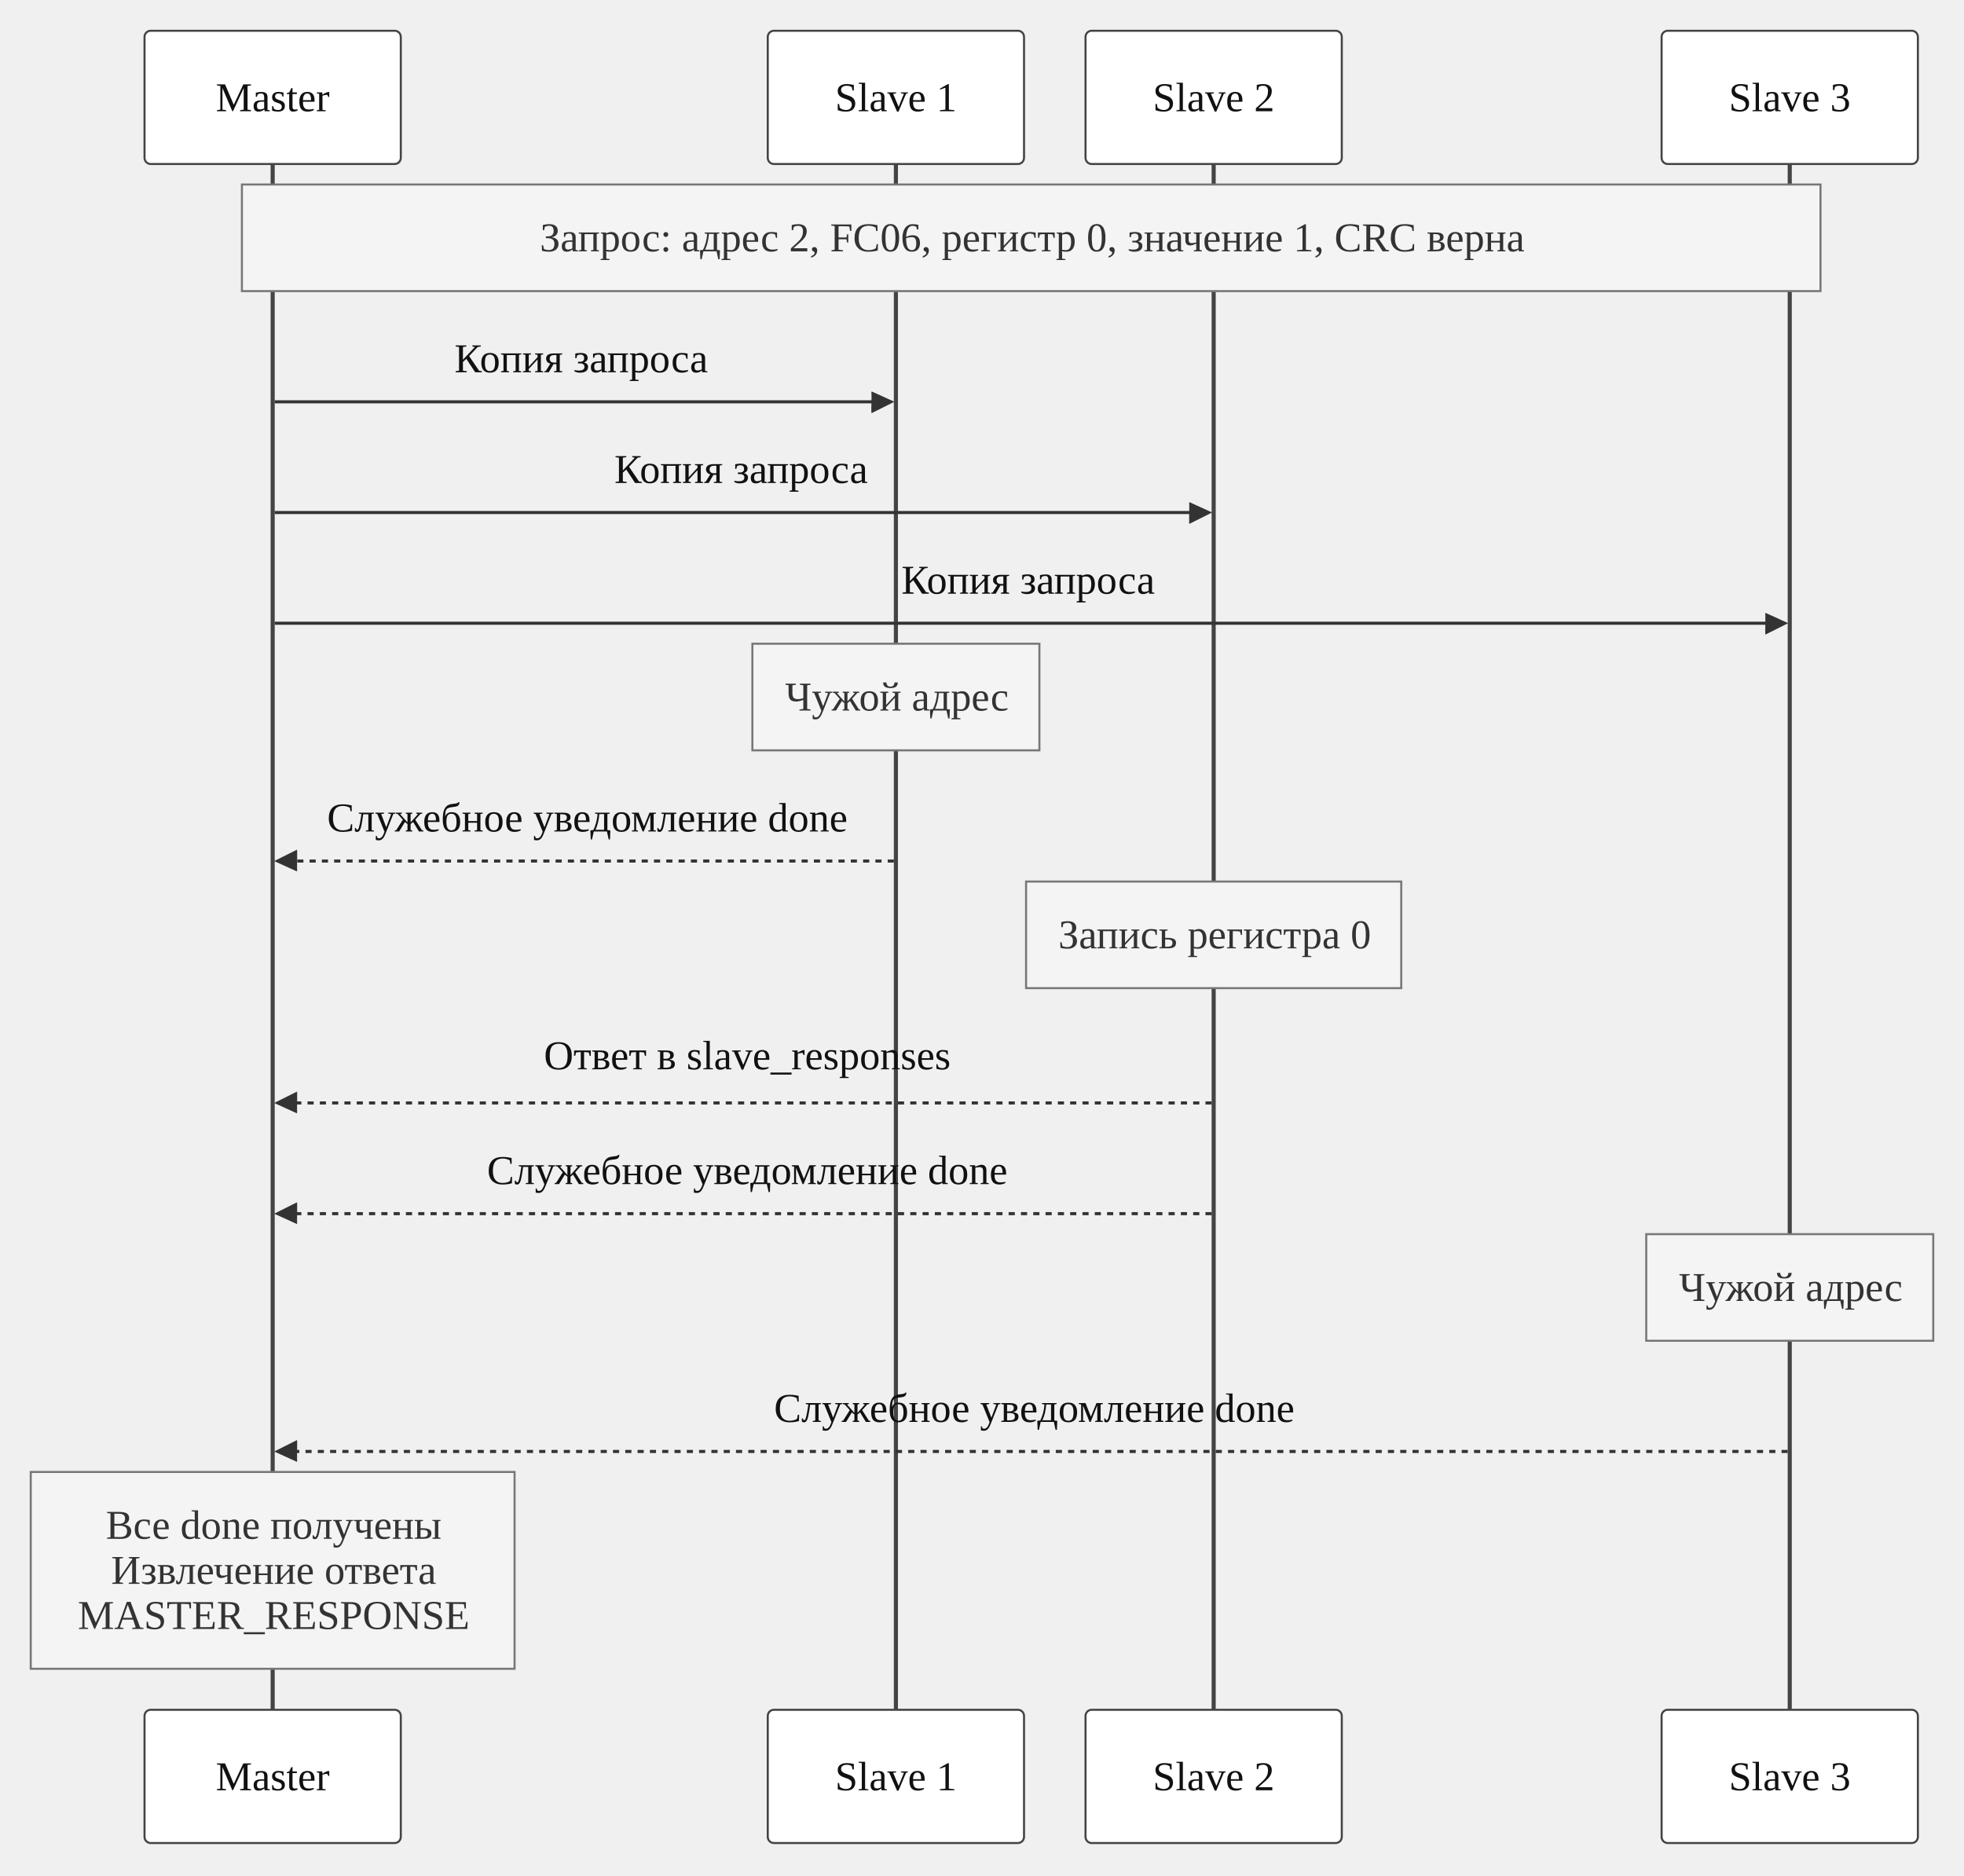
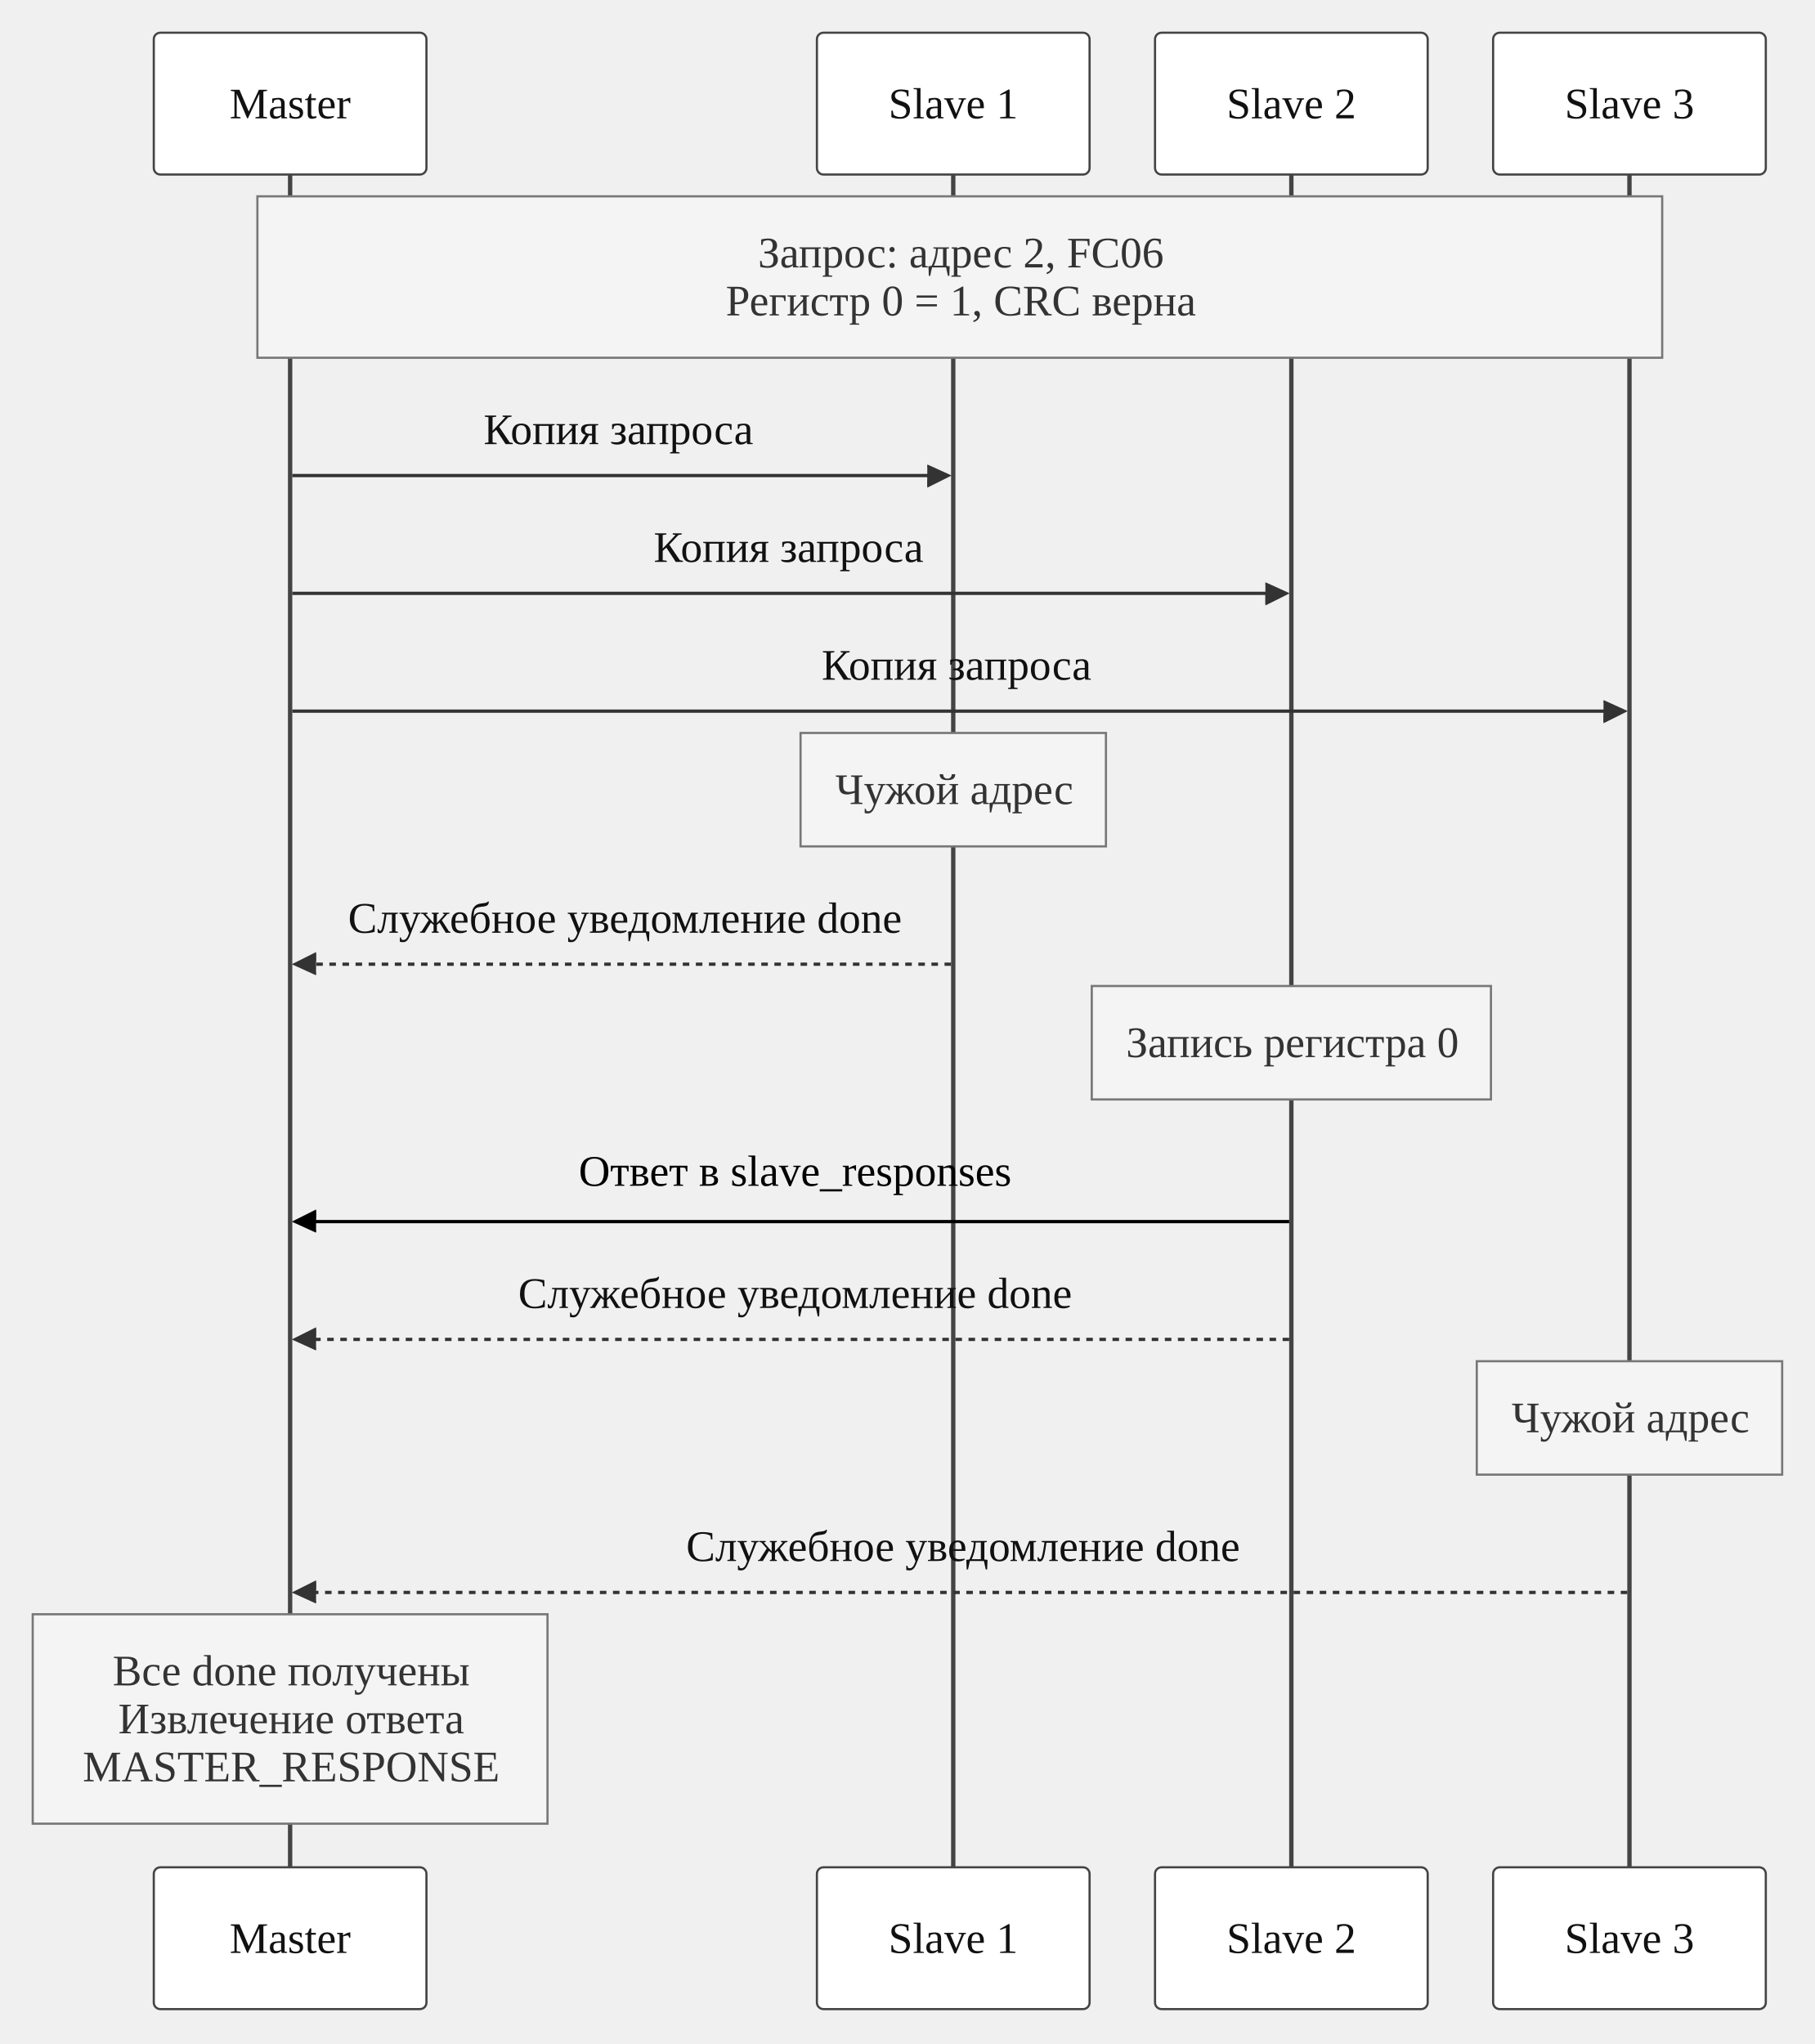
- <svg xmlns="http://www.w3.org/2000/svg" aria-roledescription="sequence" role="graphics-document document" viewBox="-70.5 -15 958 915" height="915" width="958" id="chart">
+ <svg xmlns="http://www.w3.org/2000/svg" aria-roledescription="sequence" role="graphics-document document" viewBox="-70.5 -15 832 937" height="937" width="832" id="chart">
  <g>
-     <rect class="actor actor-bottom" ry="3" rx="3" name="S3" height="65" width="125" stroke="#666" fill="#eaeaea" y="819" x="740" />
-     <text style="text-anchor: middle; font-size: 20px; font-weight: 400; font-family: &quot;Times New Roman&quot;;" class="actor actor-box" alignment-baseline="central" dominant-baseline="central" y="851.5" x="802.5">
-       <tspan dy="0" x="802.5">Slave 3</tspan>
+     <rect class="actor actor-bottom" ry="3" rx="3" name="S3" height="65" width="125" stroke="#666" fill="#eaeaea" y="841" x="614" />
+     <text style="text-anchor: middle; font-size: 20px; font-weight: 400; font-family: &quot;Times New Roman&quot;;" class="actor actor-box" alignment-baseline="central" dominant-baseline="central" y="873.5" x="676.5">
+       <tspan dy="0" x="676.5">Slave 3</tspan>
    </text>
  </g>
  <g>
-     <rect class="actor actor-bottom" ry="3" rx="3" name="S2" height="65" width="125" stroke="#666" fill="#eaeaea" y="819" x="459" />
-     <text style="text-anchor: middle; font-size: 20px; font-weight: 400; font-family: &quot;Times New Roman&quot;;" class="actor actor-box" alignment-baseline="central" dominant-baseline="central" y="851.5" x="521.5">
+     <rect class="actor actor-bottom" ry="3" rx="3" name="S2" height="65" width="125" stroke="#666" fill="#eaeaea" y="841" x="459" />
+     <text style="text-anchor: middle; font-size: 20px; font-weight: 400; font-family: &quot;Times New Roman&quot;;" class="actor actor-box" alignment-baseline="central" dominant-baseline="central" y="873.5" x="521.5">
      <tspan dy="0" x="521.5">Slave 2</tspan>
    </text>
  </g>
  <g>
-     <rect class="actor actor-bottom" ry="3" rx="3" name="S1" height="65" width="125" stroke="#666" fill="#eaeaea" y="819" x="304" />
-     <text style="text-anchor: middle; font-size: 20px; font-weight: 400; font-family: &quot;Times New Roman&quot;;" class="actor actor-box" alignment-baseline="central" dominant-baseline="central" y="851.5" x="366.5">
+     <rect class="actor actor-bottom" ry="3" rx="3" name="S1" height="65" width="125" stroke="#666" fill="#eaeaea" y="841" x="304" />
+     <text style="text-anchor: middle; font-size: 20px; font-weight: 400; font-family: &quot;Times New Roman&quot;;" class="actor actor-box" alignment-baseline="central" dominant-baseline="central" y="873.5" x="366.5">
      <tspan dy="0" x="366.5">Slave 1</tspan>
    </text>
  </g>
  <g>
-     <rect class="actor actor-bottom" ry="3" rx="3" name="M" height="65" width="125" stroke="#666" fill="#eaeaea" y="819" x="0" />
-     <text style="text-anchor: middle; font-size: 20px; font-weight: 400; font-family: &quot;Times New Roman&quot;;" class="actor actor-box" alignment-baseline="central" dominant-baseline="central" y="851.5" x="62.5">
+     <rect class="actor actor-bottom" ry="3" rx="3" name="M" height="65" width="125" stroke="#666" fill="#eaeaea" y="841" x="0" />
+     <text style="text-anchor: middle; font-size: 20px; font-weight: 400; font-family: &quot;Times New Roman&quot;;" class="actor actor-box" alignment-baseline="central" dominant-baseline="central" y="873.5" x="62.5">
      <tspan dy="0" x="62.5">Master</tspan>
    </text>
  </g>
  <g>
-     <line name="S3" stroke="#999" stroke-width="0.5px" class="actor-line 200" y2="819" x2="802.5" y1="65" x1="802.5" id="actor3" />
+     <line name="S3" stroke="#999" stroke-width="0.5px" class="actor-line 200" y2="841" x2="676.5" y1="65" x1="676.5" id="actor3" />
    <g id="root-3">
-       <rect class="actor actor-top" ry="3" rx="3" name="S3" height="65" width="125" stroke="#666" fill="#eaeaea" y="0" x="740" />
-       <text style="text-anchor: middle; font-size: 20px; font-weight: 400; font-family: &quot;Times New Roman&quot;;" class="actor actor-box" alignment-baseline="central" dominant-baseline="central" y="32.5" x="802.5">
-         <tspan dy="0" x="802.5">Slave 3</tspan>
+       <rect class="actor actor-top" ry="3" rx="3" name="S3" height="65" width="125" stroke="#666" fill="#eaeaea" y="0" x="614" />
+       <text style="text-anchor: middle; font-size: 20px; font-weight: 400; font-family: &quot;Times New Roman&quot;;" class="actor actor-box" alignment-baseline="central" dominant-baseline="central" y="32.5" x="676.5">
+         <tspan dy="0" x="676.5">Slave 3</tspan>
      </text>
    </g>
  </g>
  <g>
-     <line name="S2" stroke="#999" stroke-width="0.5px" class="actor-line 200" y2="819" x2="521.5" y1="65" x1="521.5" id="actor2" />
+     <line name="S2" stroke="#999" stroke-width="0.5px" class="actor-line 200" y2="841" x2="521.5" y1="65" x1="521.5" id="actor2" />
    <g id="root-2">
      <rect class="actor actor-top" ry="3" rx="3" name="S2" height="65" width="125" stroke="#666" fill="#eaeaea" y="0" x="459" />
      <text style="text-anchor: middle; font-size: 20px; font-weight: 400; font-family: &quot;Times New Roman&quot;;" class="actor actor-box" alignment-baseline="central" dominant-baseline="central" y="32.5" x="521.5">
        <tspan dy="0" x="521.5">Slave 2</tspan>
      </text>
    </g>
  </g>
  <g>
-     <line name="S1" stroke="#999" stroke-width="0.5px" class="actor-line 200" y2="819" x2="366.5" y1="65" x1="366.5" id="actor1" />
+     <line name="S1" stroke="#999" stroke-width="0.5px" class="actor-line 200" y2="841" x2="366.5" y1="65" x1="366.5" id="actor1" />
    <g id="root-1">
      <rect class="actor actor-top" ry="3" rx="3" name="S1" height="65" width="125" stroke="#666" fill="#eaeaea" y="0" x="304" />
      <text style="text-anchor: middle; font-size: 20px; font-weight: 400; font-family: &quot;Times New Roman&quot;;" class="actor actor-box" alignment-baseline="central" dominant-baseline="central" y="32.5" x="366.5">
        <tspan dy="0" x="366.5">Slave 1</tspan>
      </text>
    </g>
  </g>
  <g>
-     <line name="M" stroke="#999" stroke-width="0.5px" class="actor-line 200" y2="819" x2="62.5" y1="65" x1="62.5" id="actor0" />
+     <line name="M" stroke="#999" stroke-width="0.5px" class="actor-line 200" y2="841" x2="62.5" y1="65" x1="62.5" id="actor0" />
    <g id="root-0">
      <rect class="actor actor-top" ry="3" rx="3" name="M" height="65" width="125" stroke="#666" fill="#eaeaea" y="0" x="0" />
      <text style="text-anchor: middle; font-size: 20px; font-weight: 400; font-family: &quot;Times New Roman&quot;;" class="actor actor-box" alignment-baseline="central" dominant-baseline="central" y="32.5" x="62.5">
        <tspan dy="0" x="62.5">Master</tspan>
      </text>
    </g>
  </g>
  <style>#chart{font-family:Times New Roman;font-size:20px;fill:#111;}#chart .error-icon{fill:#fff;}#chart .error-text{fill:#000000;stroke:#000000;}#chart .edge-thickness-normal{stroke-width:1px;}#chart .edge-thickness-thick{stroke-width:3.5px;}#chart .edge-pattern-solid{stroke-dasharray:0;}#chart .edge-thickness-invisible{stroke-width:0;fill:none;}#chart .edge-pattern-dashed{stroke-dasharray:3;}#chart .edge-pattern-dotted{stroke-dasharray:2;}#chart .marker{fill:#444;stroke:#444;}#chart .marker.cross{stroke:#444;}#chart svg{font-family:Times New Roman;font-size:20px;}#chart p{margin:0;}#chart .actor{stroke:#444;fill:#fff;}#chart text.actor&gt;tspan{fill:#111;stroke:none;}#chart .actor-line{stroke:#444;}#chart .messageLine0{stroke-width:1.5;stroke-dasharray:none;stroke:#333;}#chart .messageLine1{stroke-width:1.5;stroke-dasharray:2,2;stroke:#333;}#chart #arrowhead path{fill:#333;stroke:#333;}#chart .sequenceNumber{fill:#bbbbbb;}#chart #sequencenumber{fill:#333;}#chart #crosshead path{fill:#333;stroke:#333;}#chart .messageText{fill:#111;stroke:none;}#chart .labelBox{stroke:#444;fill:#fff;}#chart .labelText,#chart .labelText&gt;tspan{fill:#111;stroke:none;}#chart .loopText,#chart .loopText&gt;tspan{fill:#111;stroke:none;}#chart .loopLine{stroke-width:2px;stroke-dasharray:2,2;stroke:#444;fill:#444;}#chart .note{stroke:#777;fill:#f4f4f4;}#chart .noteText,#chart .noteText&gt;tspan{fill:#333;stroke:none;}#chart .activation0{fill:#fff;stroke:hsl(0, 0%, 90%);}#chart .activation1{fill:#fff;stroke:hsl(0, 0%, 90%);}#chart .activation2{fill:#fff;stroke:hsl(0, 0%, 90%);}#chart .actorPopupMenu{position:absolute;}#chart .actorPopupMenuPanel{position:absolute;fill:#fff;box-shadow:0px 8px 16px 0px rgba(0,0,0,0.2);filter:drop-shadow(3px 5px 2px rgb(0 0 0 / 0.4));}#chart .actor-man line{stroke:#444;fill:#fff;}#chart .actor-man circle,#chart line{stroke:#444;fill:#fff;stroke-width:2px;}#chart :root{--mermaid-font-family:Times New Roman;}</style>
  <g />
  <defs>
    <symbol height="24" width="24" id="computer">
      <path d="M2 2v13h20v-13h-20zm18 11h-16v-9h16v9zm-10.228 6l.466-1h3.524l.467 1h-4.457zm14.228 3h-24l2-6h2.104l-1.33 4h18.45l-1.297-4h2.073l2 6zm-5-10h-14v-7h14v7z" transform="scale(.5)" />
    </symbol>
+     <marker orient="auto-start-reverse" markerHeight="12" markerWidth="12" markerUnits="userSpaceOnUse" refY="5" refX="7.9" id="response-arrowhead">
+       <path d="M -1 0 L 10 5 L 0 10 z" style="fill: rgb(0, 0, 0); stroke: rgb(0, 0, 0);" />
+     </marker>
  </defs>
  <defs>
    <symbol clip-rule="evenodd" fill-rule="evenodd" id="database">
      <path d="M12.258.001l.256.004.255.005.253.008.251.01.249.012.247.015.246.016.242.019.241.02.239.023.236.024.233.027.231.028.229.031.225.032.223.034.22.036.217.038.214.04.211.041.208.043.205.045.201.046.198.048.194.05.191.051.187.053.183.054.18.056.175.057.172.059.168.06.163.061.16.063.155.064.15.066.074.033.073.033.071.034.07.034.069.035.068.035.067.035.066.035.064.036.064.036.062.036.06.036.06.037.058.037.058.037.055.038.055.038.053.038.052.038.051.039.05.039.048.039.047.039.045.04.044.04.043.04.041.04.04.041.039.041.037.041.036.041.034.041.033.042.032.042.03.042.029.042.027.042.026.043.024.043.023.043.021.043.02.043.018.044.017.043.015.044.013.044.012.044.011.045.009.044.007.045.006.045.004.045.002.045.001.045v17l-.001.045-.002.045-.004.045-.006.045-.007.045-.009.044-.011.045-.012.044-.013.044-.015.044-.017.043-.018.044-.02.043-.021.043-.023.043-.024.043-.026.043-.027.042-.029.042-.03.042-.032.042-.033.042-.034.041-.036.041-.037.041-.039.041-.04.041-.041.04-.043.04-.044.04-.045.04-.047.039-.048.039-.05.039-.051.039-.052.038-.053.038-.055.038-.055.038-.058.037-.058.037-.06.037-.06.036-.062.036-.064.036-.064.036-.066.035-.067.035-.068.035-.069.035-.07.034-.071.034-.073.033-.074.033-.15.066-.155.064-.16.063-.163.061-.168.06-.172.059-.175.057-.18.056-.183.054-.187.053-.191.051-.194.05-.198.048-.201.046-.205.045-.208.043-.211.041-.214.04-.217.038-.22.036-.223.034-.225.032-.229.031-.231.028-.233.027-.236.024-.239.023-.241.02-.242.019-.246.016-.247.015-.249.012-.251.01-.253.008-.255.005-.256.004-.258.001-.258-.001-.256-.004-.255-.005-.253-.008-.251-.01-.249-.012-.247-.015-.245-.016-.243-.019-.241-.02-.238-.023-.236-.024-.234-.027-.231-.028-.228-.031-.226-.032-.223-.034-.22-.036-.217-.038-.214-.04-.211-.041-.208-.043-.204-.045-.201-.046-.198-.048-.195-.05-.19-.051-.187-.053-.184-.054-.179-.056-.176-.057-.172-.059-.167-.06-.164-.061-.159-.063-.155-.064-.151-.066-.074-.033-.072-.033-.072-.034-.07-.034-.069-.035-.068-.035-.067-.035-.066-.035-.064-.036-.063-.036-.062-.036-.061-.036-.06-.037-.058-.037-.057-.037-.056-.038-.055-.038-.053-.038-.052-.038-.051-.039-.049-.039-.049-.039-.046-.039-.046-.04-.044-.04-.043-.04-.041-.04-.04-.041-.039-.041-.037-.041-.036-.041-.034-.041-.033-.042-.032-.042-.03-.042-.029-.042-.027-.042-.026-.043-.024-.043-.023-.043-.021-.043-.02-.043-.018-.044-.017-.043-.015-.044-.013-.044-.012-.044-.011-.045-.009-.044-.007-.045-.006-.045-.004-.045-.002-.045-.001-.045v-17l.001-.045.002-.045.004-.045.006-.045.007-.045.009-.044.011-.045.012-.044.013-.044.015-.044.017-.043.018-.044.02-.043.021-.043.023-.043.024-.043.026-.043.027-.042.029-.042.03-.042.032-.042.033-.042.034-.041.036-.041.037-.041.039-.041.04-.041.041-.04.043-.04.044-.04.046-.04.046-.039.049-.039.049-.039.051-.039.052-.038.053-.038.055-.038.056-.038.057-.037.058-.037.06-.037.061-.036.062-.036.063-.036.064-.036.066-.035.067-.035.068-.035.069-.035.07-.034.072-.034.072-.033.074-.033.151-.066.155-.064.159-.063.164-.061.167-.06.172-.059.176-.057.179-.056.184-.054.187-.053.19-.051.195-.05.198-.048.201-.046.204-.045.208-.043.211-.041.214-.04.217-.038.22-.036.223-.034.226-.032.228-.031.231-.028.234-.027.236-.024.238-.023.241-.02.243-.019.245-.016.247-.015.249-.012.251-.01.253-.008.255-.005.256-.004.258-.001.258.001zm-9.258 20.499v.01l.001.021.003.021.004.022.005.021.006.022.007.022.009.023.01.022.011.023.012.023.013.023.015.023.016.024.017.023.018.024.019.024.021.024.022.025.023.024.024.025.052.049.056.05.061.051.066.051.07.051.075.051.079.052.084.052.088.052.092.052.097.052.102.051.105.052.11.052.114.051.119.051.123.051.127.05.131.05.135.05.139.048.144.049.147.047.152.047.155.047.16.045.163.045.167.043.171.043.176.041.178.041.183.039.187.039.19.037.194.035.197.035.202.033.204.031.209.03.212.029.216.027.219.025.222.024.226.021.23.02.233.018.236.016.24.015.243.012.246.01.249.008.253.005.256.004.259.001.26-.001.257-.004.254-.005.25-.008.247-.011.244-.012.241-.014.237-.016.233-.018.231-.021.226-.021.224-.024.22-.026.216-.027.212-.028.21-.031.205-.031.202-.034.198-.034.194-.036.191-.037.187-.039.183-.04.179-.04.175-.042.172-.043.168-.044.163-.045.16-.046.155-.046.152-.047.148-.048.143-.049.139-.049.136-.05.131-.05.126-.05.123-.051.118-.052.114-.051.11-.052.106-.052.101-.052.096-.052.092-.052.088-.053.083-.051.079-.052.074-.052.07-.051.065-.051.06-.051.056-.05.051-.05.023-.024.023-.025.021-.024.02-.024.019-.024.018-.024.017-.024.015-.023.014-.024.013-.023.012-.023.01-.023.01-.022.008-.022.006-.022.006-.022.004-.022.004-.021.001-.021.001-.021v-4.127l-.077.055-.08.053-.083.054-.085.053-.087.052-.09.052-.093.051-.095.05-.097.05-.1.049-.102.049-.105.048-.106.047-.109.047-.111.046-.114.045-.115.045-.118.044-.12.043-.122.042-.124.042-.126.041-.128.04-.13.04-.132.038-.134.038-.135.037-.138.037-.139.035-.142.035-.143.034-.144.033-.147.032-.148.031-.15.03-.151.03-.153.029-.154.027-.156.027-.158.026-.159.025-.161.024-.162.023-.163.022-.165.021-.166.02-.167.019-.169.018-.169.017-.171.016-.173.015-.173.014-.175.013-.175.012-.177.011-.178.01-.179.008-.179.008-.181.006-.182.005-.182.004-.184.003-.184.002h-.37l-.184-.002-.184-.003-.182-.004-.182-.005-.181-.006-.179-.008-.179-.008-.178-.01-.176-.011-.176-.012-.175-.013-.173-.014-.172-.015-.171-.016-.17-.017-.169-.018-.167-.019-.166-.02-.165-.021-.163-.022-.162-.023-.161-.024-.159-.025-.157-.026-.156-.027-.155-.027-.153-.029-.151-.03-.15-.03-.148-.031-.146-.032-.145-.033-.143-.034-.141-.035-.14-.035-.137-.037-.136-.037-.134-.038-.132-.038-.13-.04-.128-.04-.126-.041-.124-.042-.122-.042-.12-.044-.117-.043-.116-.045-.113-.045-.112-.046-.109-.047-.106-.047-.105-.048-.102-.049-.1-.049-.097-.05-.095-.05-.093-.052-.09-.051-.087-.052-.085-.053-.083-.054-.08-.054-.077-.054v4.127zm0-5.654v.011l.001.021.003.021.004.021.005.022.006.022.007.022.009.022.01.022.011.023.012.023.013.023.015.024.016.023.017.024.018.024.019.024.021.024.022.024.023.025.024.024.052.05.056.05.061.05.066.051.07.051.075.052.079.051.084.052.088.052.092.052.097.052.102.052.105.052.11.051.114.051.119.052.123.05.127.051.131.05.135.049.139.049.144.048.147.048.152.047.155.046.16.045.163.045.167.044.171.042.176.042.178.04.183.04.187.038.19.037.194.036.197.034.202.033.204.032.209.03.212.028.216.027.219.025.222.024.226.022.23.02.233.018.236.016.24.014.243.012.246.01.249.008.253.006.256.003.259.001.26-.001.257-.003.254-.006.25-.008.247-.01.244-.012.241-.015.237-.016.233-.018.231-.02.226-.022.224-.024.22-.025.216-.027.212-.029.21-.03.205-.032.202-.033.198-.035.194-.036.191-.037.187-.039.183-.039.179-.041.175-.042.172-.043.168-.044.163-.045.16-.045.155-.047.152-.047.148-.048.143-.048.139-.05.136-.049.131-.05.126-.051.123-.051.118-.051.114-.052.11-.052.106-.052.101-.052.096-.052.092-.052.088-.052.083-.052.079-.052.074-.051.07-.052.065-.051.06-.05.056-.051.051-.049.023-.025.023-.024.021-.025.02-.024.019-.024.018-.024.017-.024.015-.023.014-.023.013-.024.012-.022.01-.023.01-.023.008-.022.006-.022.006-.022.004-.021.004-.022.001-.021.001-.021v-4.139l-.077.054-.08.054-.083.054-.085.052-.087.053-.09.051-.093.051-.095.051-.097.05-.1.049-.102.049-.105.048-.106.047-.109.047-.111.046-.114.045-.115.044-.118.044-.12.044-.122.042-.124.042-.126.041-.128.04-.13.039-.132.039-.134.038-.135.037-.138.036-.139.036-.142.035-.143.033-.144.033-.147.033-.148.031-.15.03-.151.03-.153.028-.154.028-.156.027-.158.026-.159.025-.161.024-.162.023-.163.022-.165.021-.166.02-.167.019-.169.018-.169.017-.171.016-.173.015-.173.014-.175.013-.175.012-.177.011-.178.009-.179.009-.179.007-.181.007-.182.005-.182.004-.184.003-.184.002h-.37l-.184-.002-.184-.003-.182-.004-.182-.005-.181-.007-.179-.007-.179-.009-.178-.009-.176-.011-.176-.012-.175-.013-.173-.014-.172-.015-.171-.016-.17-.017-.169-.018-.167-.019-.166-.02-.165-.021-.163-.022-.162-.023-.161-.024-.159-.025-.157-.026-.156-.027-.155-.028-.153-.028-.151-.03-.15-.03-.148-.031-.146-.033-.145-.033-.143-.033-.141-.035-.14-.036-.137-.036-.136-.037-.134-.038-.132-.039-.13-.039-.128-.04-.126-.041-.124-.042-.122-.043-.12-.043-.117-.044-.116-.044-.113-.046-.112-.046-.109-.046-.106-.047-.105-.048-.102-.049-.1-.049-.097-.05-.095-.051-.093-.051-.09-.051-.087-.053-.085-.052-.083-.054-.08-.054-.077-.054v4.139zm0-5.666v.011l.001.02.003.022.004.021.005.022.006.021.007.022.009.023.01.022.011.023.012.023.013.023.015.023.016.024.017.024.018.023.019.024.021.025.022.024.023.024.024.025.052.05.056.05.061.05.066.051.07.051.075.052.079.051.084.052.088.052.092.052.097.052.102.052.105.051.11.052.114.051.119.051.123.051.127.05.131.05.135.05.139.049.144.048.147.048.152.047.155.046.16.045.163.045.167.043.171.043.176.042.178.04.183.04.187.038.19.037.194.036.197.034.202.033.204.032.209.03.212.028.216.027.219.025.222.024.226.021.23.02.233.018.236.017.24.014.243.012.246.01.249.008.253.006.256.003.259.001.26-.001.257-.003.254-.006.25-.008.247-.01.244-.013.241-.014.237-.016.233-.018.231-.02.226-.022.224-.024.22-.025.216-.027.212-.029.21-.03.205-.032.202-.033.198-.035.194-.036.191-.037.187-.039.183-.039.179-.041.175-.042.172-.043.168-.044.163-.045.16-.045.155-.047.152-.047.148-.048.143-.049.139-.049.136-.049.131-.051.126-.05.123-.051.118-.052.114-.051.11-.052.106-.052.101-.052.096-.052.092-.052.088-.052.083-.052.079-.052.074-.052.07-.051.065-.051.06-.051.056-.05.051-.049.023-.025.023-.025.021-.024.02-.024.019-.024.018-.024.017-.024.015-.023.014-.024.013-.023.012-.023.01-.022.01-.023.008-.022.006-.022.006-.022.004-.022.004-.021.001-.021.001-.021v-4.153l-.077.054-.08.054-.083.053-.085.053-.087.053-.09.051-.093.051-.095.051-.097.05-.1.049-.102.048-.105.048-.106.048-.109.046-.111.046-.114.046-.115.044-.118.044-.12.043-.122.043-.124.042-.126.041-.128.04-.13.039-.132.039-.134.038-.135.037-.138.036-.139.036-.142.034-.143.034-.144.033-.147.032-.148.032-.15.03-.151.03-.153.028-.154.028-.156.027-.158.026-.159.024-.161.024-.162.023-.163.023-.165.021-.166.02-.167.019-.169.018-.169.017-.171.016-.173.015-.173.014-.175.013-.175.012-.177.01-.178.01-.179.009-.179.007-.181.006-.182.006-.182.004-.184.003-.184.001-.185.001-.185-.001-.184-.001-.184-.003-.182-.004-.182-.006-.181-.006-.179-.007-.179-.009-.178-.01-.176-.01-.176-.012-.175-.013-.173-.014-.172-.015-.171-.016-.17-.017-.169-.018-.167-.019-.166-.02-.165-.021-.163-.023-.162-.023-.161-.024-.159-.024-.157-.026-.156-.027-.155-.028-.153-.028-.151-.03-.15-.03-.148-.032-.146-.032-.145-.033-.143-.034-.141-.034-.14-.036-.137-.036-.136-.037-.134-.038-.132-.039-.13-.039-.128-.041-.126-.041-.124-.041-.122-.043-.12-.043-.117-.044-.116-.044-.113-.046-.112-.046-.109-.046-.106-.048-.105-.048-.102-.048-.1-.05-.097-.049-.095-.051-.093-.051-.09-.052-.087-.052-.085-.053-.083-.053-.08-.054-.077-.054v4.153zm8.74-8.179l-.257.004-.254.005-.25.008-.247.011-.244.012-.241.014-.237.016-.233.018-.231.021-.226.022-.224.023-.22.026-.216.027-.212.028-.21.031-.205.032-.202.033-.198.034-.194.036-.191.038-.187.038-.183.04-.179.041-.175.042-.172.043-.168.043-.163.045-.16.046-.155.046-.152.048-.148.048-.143.048-.139.049-.136.05-.131.05-.126.051-.123.051-.118.051-.114.052-.11.052-.106.052-.101.052-.096.052-.092.052-.088.052-.083.052-.079.052-.074.051-.07.052-.065.051-.06.05-.056.05-.051.05-.023.025-.023.024-.021.024-.02.025-.019.024-.018.024-.017.023-.015.024-.014.023-.013.023-.012.023-.01.023-.01.022-.008.022-.006.023-.006.021-.004.022-.004.021-.001.021-.001.021.001.021.001.021.004.021.004.022.006.021.006.023.008.022.01.022.01.023.012.023.013.023.014.023.015.024.017.023.018.024.019.024.02.025.021.024.023.024.023.025.051.05.056.05.06.05.065.051.07.052.074.051.079.052.083.052.088.052.092.052.096.052.101.052.106.052.11.052.114.052.118.051.123.051.126.051.131.05.136.05.139.049.143.048.148.048.152.048.155.046.16.046.163.045.168.043.172.043.175.042.179.041.183.04.187.038.191.038.194.036.198.034.202.033.205.032.21.031.212.028.216.027.22.026.224.023.226.022.231.021.233.018.237.016.241.014.244.012.247.011.25.008.254.005.257.004.26.001.26-.001.257-.004.254-.005.25-.008.247-.011.244-.012.241-.014.237-.016.233-.018.231-.021.226-.022.224-.023.22-.026.216-.027.212-.028.21-.031.205-.032.202-.033.198-.034.194-.036.191-.038.187-.038.183-.04.179-.041.175-.042.172-.043.168-.043.163-.045.16-.046.155-.046.152-.048.148-.048.143-.048.139-.049.136-.05.131-.05.126-.051.123-.051.118-.051.114-.052.11-.052.106-.052.101-.052.096-.052.092-.052.088-.052.083-.052.079-.052.074-.051.07-.052.065-.051.06-.05.056-.05.051-.05.023-.025.023-.024.021-.024.02-.025.019-.024.018-.024.017-.023.015-.024.014-.023.013-.023.012-.023.01-.023.01-.022.008-.022.006-.023.006-.021.004-.022.004-.021.001-.021.001-.021-.001-.021-.001-.021-.004-.021-.004-.022-.006-.021-.006-.023-.008-.022-.01-.022-.01-.023-.012-.023-.013-.023-.014-.023-.015-.024-.017-.023-.018-.024-.019-.024-.02-.025-.021-.024-.023-.024-.023-.025-.051-.05-.056-.05-.06-.05-.065-.051-.07-.052-.074-.051-.079-.052-.083-.052-.088-.052-.092-.052-.096-.052-.101-.052-.106-.052-.11-.052-.114-.052-.118-.051-.123-.051-.126-.051-.131-.05-.136-.05-.139-.049-.143-.048-.148-.048-.152-.048-.155-.046-.16-.046-.163-.045-.168-.043-.172-.043-.175-.042-.179-.041-.183-.04-.187-.038-.191-.038-.194-.036-.198-.034-.202-.033-.205-.032-.21-.031-.212-.028-.216-.027-.22-.026-.224-.023-.226-.022-.231-.021-.233-.018-.237-.016-.241-.014-.244-.012-.247-.011-.25-.008-.254-.005-.257-.004-.26-.001-.26.001z" transform="scale(.5)" />
    </symbol>
  </defs>
  <defs>
    <symbol height="24" width="24" id="clock">
      <path d="M12 2c5.514 0 10 4.486 10 10s-4.486 10-10 10-10-4.486-10-10 4.486-10 10-10zm0-2c-6.627 0-12 5.373-12 12s5.373 12 12 12 12-5.373 12-12-5.373-12-12-12zm5.848 12.459c.202.038.202.333.001.372-1.907.361-6.045 1.111-6.547 1.111-.719 0-1.301-.582-1.301-1.301 0-.512.77-5.447 1.125-7.445.034-.192.312-.181.343.014l.985 6.238 5.394 1.011z" transform="scale(.5)" />
    </symbol>
  </defs>
  <defs>
    <marker orient="auto-start-reverse" markerHeight="12" markerWidth="12" markerUnits="userSpaceOnUse" refY="5" refX="7.9" id="arrowhead">
      <path d="M -1 0 L 10 5 L 0 10 z" />
    </marker>
  </defs>
  <defs>
    <marker refY="4.5" refX="4" orient="auto" markerHeight="8" markerWidth="15" id="crosshead">
      <path style="stroke-dasharray: 0, 0;" d="M 1,2 L 6,7 M 6,2 L 1,7" stroke-width="1pt" stroke="#000000" fill="none" />
    </marker>
  </defs>
  <defs>
    <marker orient="auto" markerHeight="28" markerWidth="20" refY="7" refX="15.5" id="filled-head">
      <path d="M 18,7 L9,13 L14,7 L9,1 Z" />
    </marker>
  </defs>
  <defs>
    <marker orient="auto" markerHeight="40" markerWidth="60" refY="15" refX="15" id="sequencenumber">
      <circle r="6" cy="15" cx="15" />
    </marker>
  </defs>
  <g>
-     <rect class="note" height="52" width="770" stroke="#666" fill="#EDF2AE" y="75" x="47.5" />
-     <text style="font-family: &quot;Times New Roman&quot;; font-size: 20px; font-weight: 400;" dy="1em" class="noteText" alignment-baseline="middle" dominant-baseline="middle" text-anchor="middle" y="83" x="433">
-       <tspan x="433">Запрос: адрес 2, FC06, регистр 0, значение 1, CRC верна</tspan>
+     <rect class="note" height="74" width="644" stroke="#666" fill="#EDF2AE" y="75" x="47.5" />
+     <text style="font-family: &quot;Times New Roman&quot;; font-size: 20px; font-weight: 400;" dy="1em" class="noteText" alignment-baseline="middle" dominant-baseline="middle" text-anchor="middle" y="83" x="370">
+       <tspan x="370">Запрос: адрес 2, FC06</tspan>
+     </text>
+     <text style="font-family: &quot;Times New Roman&quot;; font-size: 20px; font-weight: 400;" dy="1em" class="noteText" alignment-baseline="middle" dominant-baseline="middle" text-anchor="middle" y="105" x="370">
+       <tspan x="370">Регистр 0 = 1, CRC верна</tspan>
    </text>
  </g>
  <g>
-     <rect class="note" height="52" width="140" stroke="#666" fill="#EDF2AE" y="299" x="296.5" />
-     <text style="font-family: &quot;Times New Roman&quot;; font-size: 20px; font-weight: 400;" dy="1em" class="noteText" alignment-baseline="middle" dominant-baseline="middle" text-anchor="middle" y="307" x="367">
+     <rect class="note" height="52" width="140" stroke="#666" fill="#EDF2AE" y="321" x="296.5" />
+     <text style="font-family: &quot;Times New Roman&quot;; font-size: 20px; font-weight: 400;" dy="1em" class="noteText" alignment-baseline="middle" dominant-baseline="middle" text-anchor="middle" y="329" x="367">
      <tspan x="367">Чужой адрес</tspan>
    </text>
  </g>
  <g>
-     <rect class="note" height="52" width="183" stroke="#666" fill="#EDF2AE" y="415" x="430" />
-     <text style="font-family: &quot;Times New Roman&quot;; font-size: 20px; font-weight: 400;" dy="1em" class="noteText" alignment-baseline="middle" dominant-baseline="middle" text-anchor="middle" y="423" x="522">
+     <rect class="note" height="52" width="183" stroke="#666" fill="#EDF2AE" y="437" x="430" />
+     <text style="font-family: &quot;Times New Roman&quot;; font-size: 20px; font-weight: 400;" dy="1em" class="noteText" alignment-baseline="middle" dominant-baseline="middle" text-anchor="middle" y="445" x="522">
      <tspan x="522">Запись регистра 0</tspan>
    </text>
  </g>
  <g>
-     <rect class="note" height="52" width="140" stroke="#666" fill="#EDF2AE" y="587" x="732.5" />
-     <text style="font-family: &quot;Times New Roman&quot;; font-size: 20px; font-weight: 400;" dy="1em" class="noteText" alignment-baseline="middle" dominant-baseline="middle" text-anchor="middle" y="595" x="803">
-       <tspan x="803">Чужой адрес</tspan>
+     <rect class="note" height="52" width="140" stroke="#666" fill="#EDF2AE" y="609" x="606.5" />
+     <text style="font-family: &quot;Times New Roman&quot;; font-size: 20px; font-weight: 400;" dy="1em" class="noteText" alignment-baseline="middle" dominant-baseline="middle" text-anchor="middle" y="617" x="677">
+       <tspan x="677">Чужой адрес</tspan>
    </text>
  </g>
  <g>
-     <rect class="note" height="96" width="236" stroke="#666" fill="#EDF2AE" y="703" x="-55.5" />
-     <text style="font-family: &quot;Times New Roman&quot;; font-size: 20px; font-weight: 400;" dy="1em" class="noteText" alignment-baseline="middle" dominant-baseline="middle" text-anchor="middle" y="711" x="63">
+     <rect class="note" height="96" width="236" stroke="#666" fill="#EDF2AE" y="725" x="-55.5" />
+     <text style="font-family: &quot;Times New Roman&quot;; font-size: 20px; font-weight: 400;" dy="1em" class="noteText" alignment-baseline="middle" dominant-baseline="middle" text-anchor="middle" y="733" x="63">
      <tspan x="63">Все done получены</tspan>
    </text>
-     <text style="font-family: &quot;Times New Roman&quot;; font-size: 20px; font-weight: 400;" dy="1em" class="noteText" alignment-baseline="middle" dominant-baseline="middle" text-anchor="middle" y="733" x="63">
+     <text style="font-family: &quot;Times New Roman&quot;; font-size: 20px; font-weight: 400;" dy="1em" class="noteText" alignment-baseline="middle" dominant-baseline="middle" text-anchor="middle" y="755" x="63">
      <tspan x="63">Извлечение ответа</tspan>
    </text>
-     <text style="font-family: &quot;Times New Roman&quot;; font-size: 20px; font-weight: 400;" dy="1em" class="noteText" alignment-baseline="middle" dominant-baseline="middle" text-anchor="middle" y="755" x="63">
+     <text style="font-family: &quot;Times New Roman&quot;; font-size: 20px; font-weight: 400;" dy="1em" class="noteText" alignment-baseline="middle" dominant-baseline="middle" text-anchor="middle" y="777" x="63">
      <tspan x="63">MASTER_RESPONSE</tspan>
    </text>
  </g>
-   <text style="font-family: &quot;Times New Roman&quot;; font-size: 20px; font-weight: 400;" dy="1em" class="messageText" alignment-baseline="middle" dominant-baseline="middle" text-anchor="middle" y="142" x="213">Копия запроса</text>
-   <line style="fill: none;" marker-end="url(#arrowhead)" stroke="none" stroke-width="2" class="messageLine0" y2="181" x2="362.5" y1="181" x1="63.5" />
-   <text style="font-family: &quot;Times New Roman&quot;; font-size: 20px; font-weight: 400;" dy="1em" class="messageText" alignment-baseline="middle" dominant-baseline="middle" text-anchor="middle" y="196" x="291">Копия запроса</text>
-   <line style="fill: none;" marker-end="url(#arrowhead)" stroke="none" stroke-width="2" class="messageLine0" y2="235" x2="517.5" y1="235" x1="63.5" />
-   <text style="font-family: &quot;Times New Roman&quot;; font-size: 20px; font-weight: 400;" dy="1em" class="messageText" alignment-baseline="middle" dominant-baseline="middle" text-anchor="middle" y="250" x="431">Копия запроса</text>
-   <line style="fill: none;" marker-end="url(#arrowhead)" stroke="none" stroke-width="2" class="messageLine0" y2="289" x2="798.5" y1="289" x1="63.5" />
-   <text style="font-family: &quot;Times New Roman&quot;; font-size: 20px; font-weight: 400;" dy="1em" class="messageText" alignment-baseline="middle" dominant-baseline="middle" text-anchor="middle" y="366" x="216">Служебное уведомление done</text>
-   <line style="stroke-dasharray: 3, 3; fill: none;" marker-end="url(#arrowhead)" stroke="none" stroke-width="2" class="messageLine1" y2="405" x2="66.5" y1="405" x1="365.5" />
-   <text style="font-family: &quot;Times New Roman&quot;; font-size: 20px; font-weight: 400;" dy="1em" class="messageText" alignment-baseline="middle" dominant-baseline="middle" text-anchor="middle" y="482" x="294">Ответ в slave_responses</text>
-   <line style="stroke-dasharray: 3, 3; fill: none;" marker-end="url(#arrowhead)" stroke="none" stroke-width="2" class="messageLine1" y2="523" x2="66.5" y1="523" x1="520.5" />
-   <text style="font-family: &quot;Times New Roman&quot;; font-size: 20px; font-weight: 400;" dy="1em" class="messageText" alignment-baseline="middle" dominant-baseline="middle" text-anchor="middle" y="538" x="294">Служебное уведомление done</text>
-   <line style="stroke-dasharray: 3, 3; fill: none;" marker-end="url(#arrowhead)" stroke="none" stroke-width="2" class="messageLine1" y2="577" x2="66.5" y1="577" x1="520.5" />
-   <text style="font-family: &quot;Times New Roman&quot;; font-size: 20px; font-weight: 400;" dy="1em" class="messageText" alignment-baseline="middle" dominant-baseline="middle" text-anchor="middle" y="654" x="434">Служебное уведомление done</text>
-   <line style="stroke-dasharray: 3, 3; fill: none;" marker-end="url(#arrowhead)" stroke="none" stroke-width="2" class="messageLine1" y2="693" x2="66.5" y1="693" x1="801.5" />
+   <text style="font-family: &quot;Times New Roman&quot;; font-size: 20px; font-weight: 400;" dy="1em" class="messageText" alignment-baseline="middle" dominant-baseline="middle" text-anchor="middle" y="164" x="213">Копия запроса</text>
+   <line style="fill: none;" marker-end="url(#arrowhead)" stroke="none" stroke-width="2" class="messageLine0" y2="203" x2="362.5" y1="203" x1="63.5" />
+   <text style="font-family: &quot;Times New Roman&quot;; font-size: 20px; font-weight: 400;" dy="1em" class="messageText" alignment-baseline="middle" dominant-baseline="middle" text-anchor="middle" y="218" x="291">Копия запроса</text>
+   <line style="fill: none;" marker-end="url(#arrowhead)" stroke="none" stroke-width="2" class="messageLine0" y2="257" x2="517.5" y1="257" x1="63.5" />
+   <text style="font-family: &quot;Times New Roman&quot;; font-size: 20px; font-weight: 400;" dy="1em" class="messageText" alignment-baseline="middle" dominant-baseline="middle" text-anchor="middle" y="272" x="368">Копия запроса</text>
+   <line style="fill: none;" marker-end="url(#arrowhead)" stroke="none" stroke-width="2" class="messageLine0" y2="311" x2="672.5" y1="311" x1="63.5" />
+   <text style="font-family: &quot;Times New Roman&quot;; font-size: 20px; font-weight: 400;" dy="1em" class="messageText" alignment-baseline="middle" dominant-baseline="middle" text-anchor="middle" y="388" x="216">Служебное уведомление done</text>
+   <line style="stroke-dasharray: 3, 3; fill: none;" marker-end="url(#arrowhead)" stroke="none" stroke-width="2" class="messageLine1" y2="427" x2="66.5" y1="427" x1="365.5" />
+   <text style="font-family: &quot;Times New Roman&quot;; font-size: 20px; font-weight: 400; fill: rgb(0, 0, 0);" dy="1em" class="messageText" alignment-baseline="middle" dominant-baseline="middle" text-anchor="middle" y="504" x="294">Ответ в slave_responses</text>
+   <line style="fill: none; stroke: rgb(0, 0, 0); stroke-dasharray: none;" marker-end="url(#response-arrowhead)" stroke="none" stroke-width="2" class="messageLine0" y2="545" x2="66.5" y1="545" x1="520.5" />
+   <text style="font-family: &quot;Times New Roman&quot;; font-size: 20px; font-weight: 400;" dy="1em" class="messageText" alignment-baseline="middle" dominant-baseline="middle" text-anchor="middle" y="560" x="294">Служебное уведомление done</text>
+   <line style="stroke-dasharray: 3, 3; fill: none;" marker-end="url(#arrowhead)" stroke="none" stroke-width="2" class="messageLine1" y2="599" x2="66.5" y1="599" x1="520.5" />
+   <text style="font-family: &quot;Times New Roman&quot;; font-size: 20px; font-weight: 400;" dy="1em" class="messageText" alignment-baseline="middle" dominant-baseline="middle" text-anchor="middle" y="676" x="371">Служебное уведомление done</text>
+   <line style="stroke-dasharray: 3, 3; fill: none;" marker-end="url(#arrowhead)" stroke="none" stroke-width="2" class="messageLine1" y2="715" x2="66.5" y1="715" x1="675.5" />
</svg>
